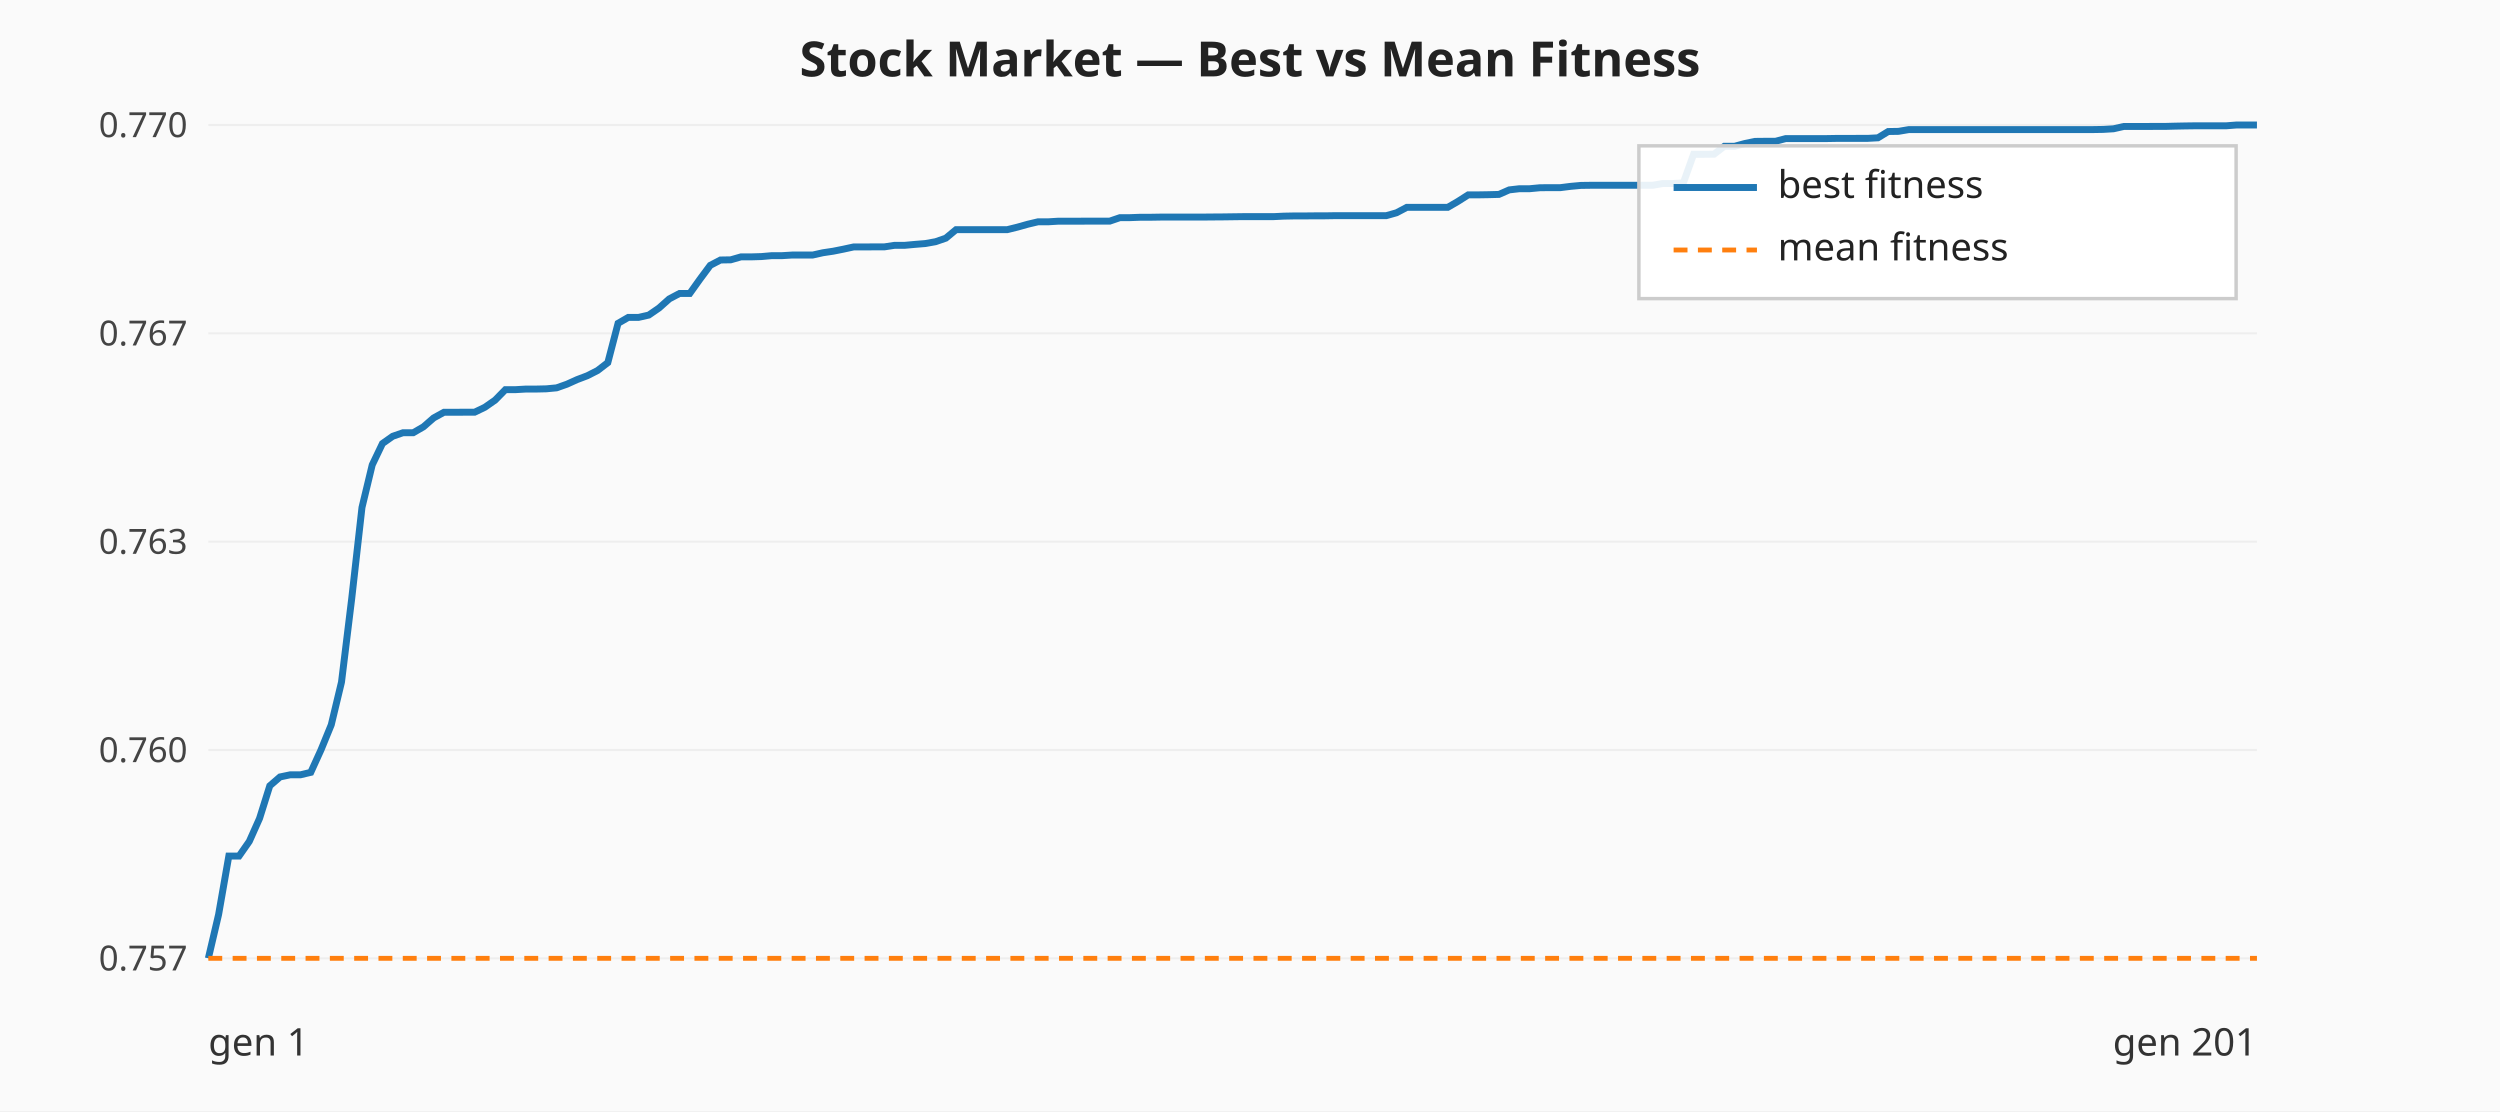
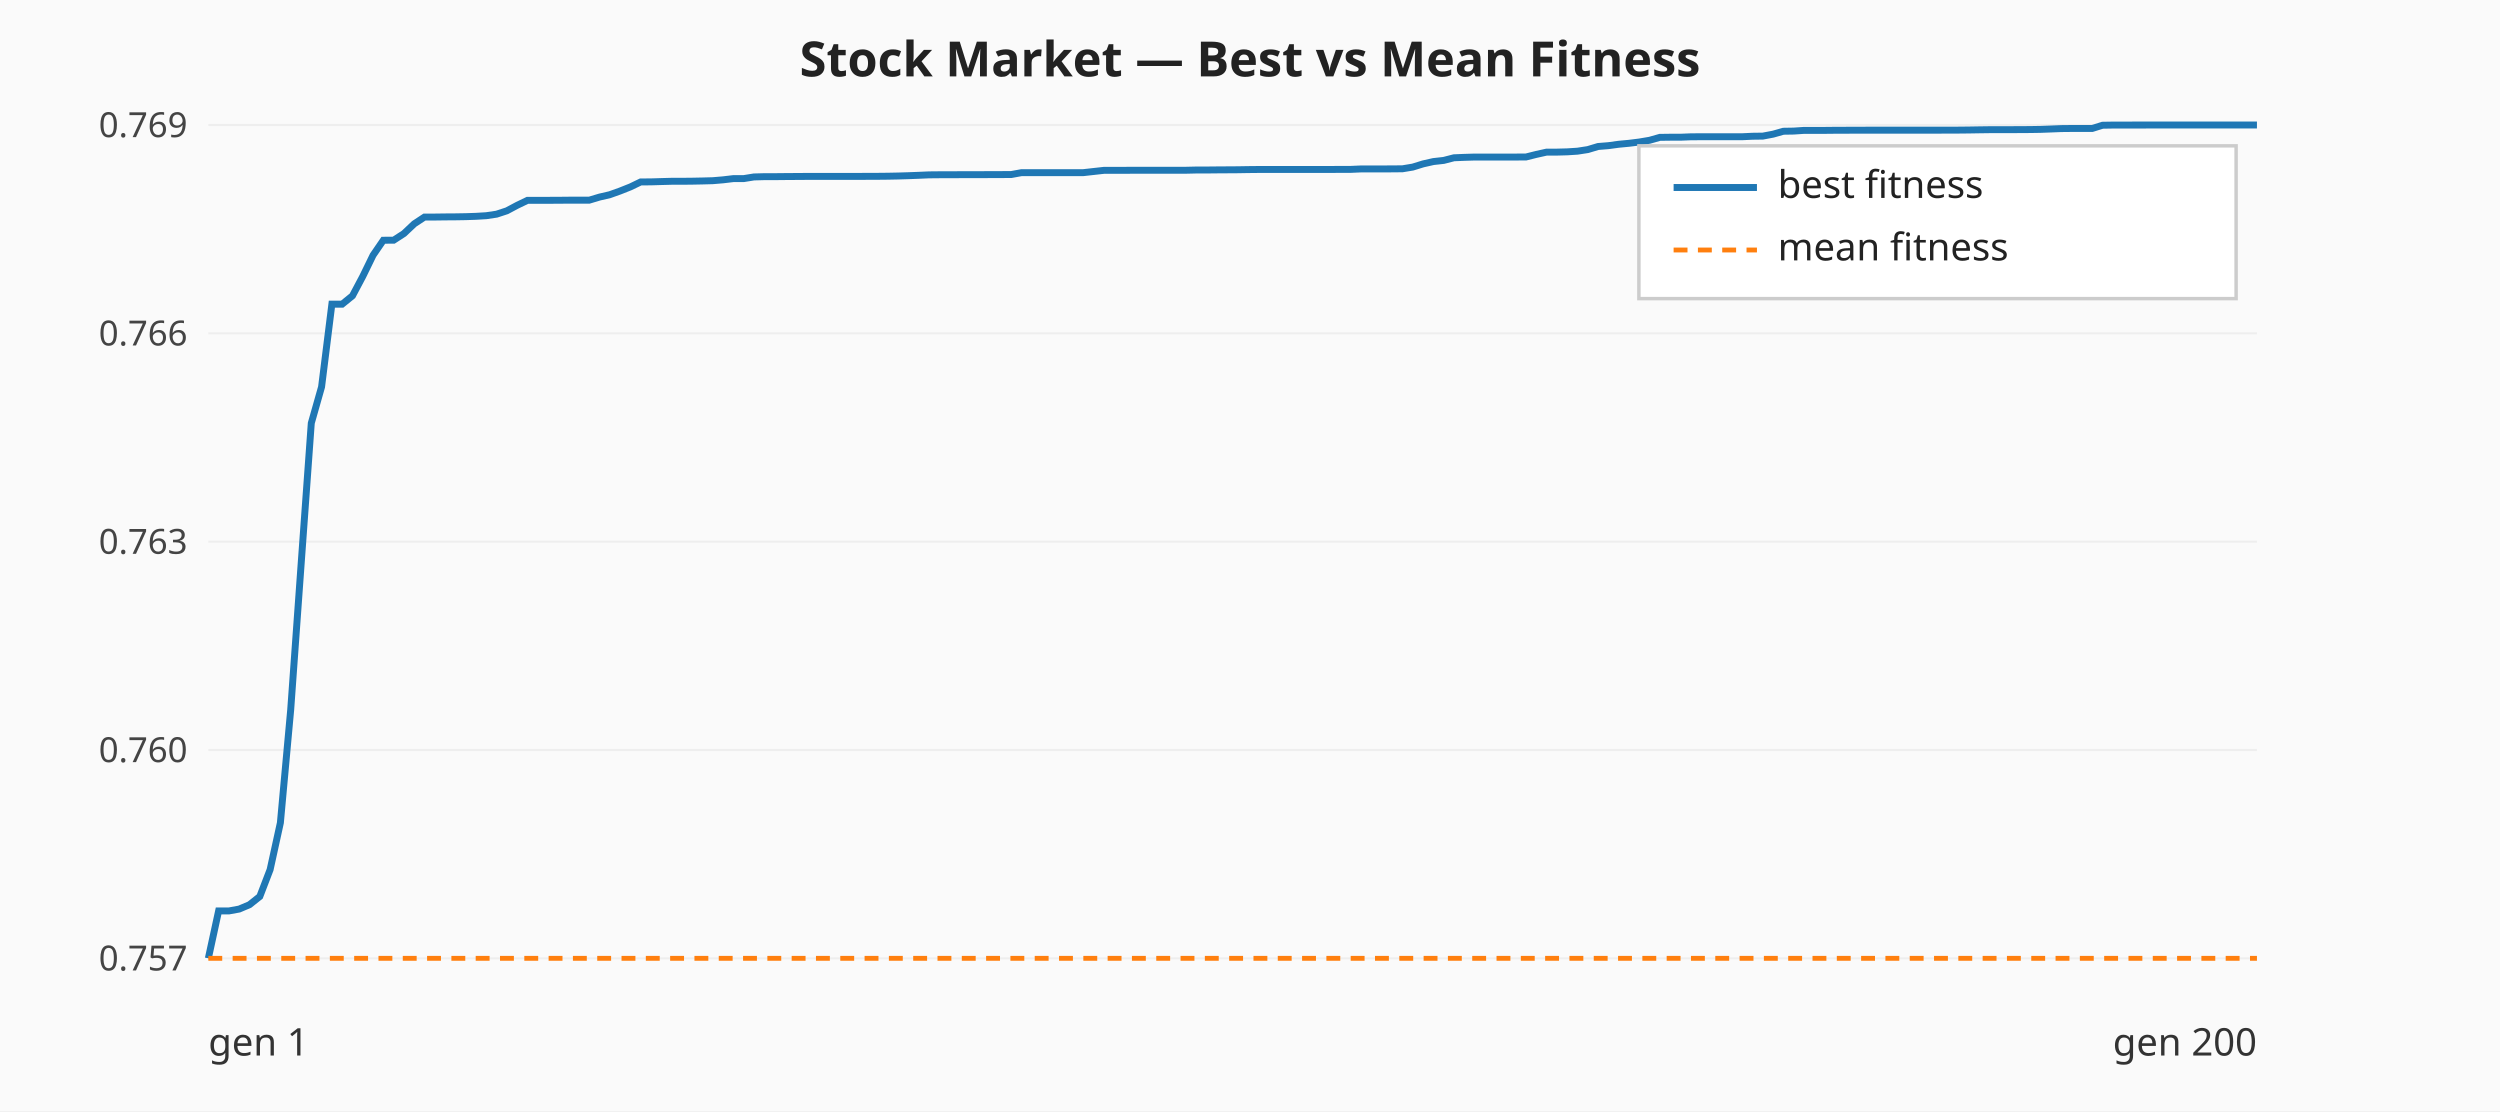
<svg xmlns="http://www.w3.org/2000/svg" viewBox="0 0 720 320" width="720" height="320" role="img" aria-label="Stock-Market — best vs mean fitness per generation">
  <rect width="720" height="320" fill="#fafafa" />
  <text x="360" y="22" text-anchor="middle" font-family="sans-serif" font-size="14" font-weight="bold" fill="#222">Stock Market — Best vs Mean Fitness</text>
  <line x1="60.00" y1="276.00" x2="650.00" y2="276.00" stroke="#eeeeee" stroke-width="0.6" />
  <text x="54.00" y="279.50" text-anchor="end" font-family="sans-serif" font-size="10" fill="#444">0.757</text>
  <line x1="60.00" y1="216.00" x2="650.00" y2="216.00" stroke="#eeeeee" stroke-width="0.6" />
  <text x="54.00" y="219.50" text-anchor="end" font-family="sans-serif" font-size="10" fill="#444">0.760</text>
  <line x1="60.00" y1="156.00" x2="650.00" y2="156.00" stroke="#eeeeee" stroke-width="0.6" />
  <text x="54.00" y="159.50" text-anchor="end" font-family="sans-serif" font-size="10" fill="#444">0.763</text>
  <line x1="60.00" y1="96.00" x2="650.00" y2="96.00" stroke="#eeeeee" stroke-width="0.6" />
-   <text x="54.00" y="99.50" text-anchor="end" font-family="sans-serif" font-size="10" fill="#444">0.767</text>
+   <text x="54.00" y="99.50" text-anchor="end" font-family="sans-serif" font-size="10" fill="#444">0.766</text>
  <line x1="60.00" y1="36.00" x2="650.00" y2="36.00" stroke="#eeeeee" stroke-width="0.6" />
-   <text x="54.00" y="39.50" text-anchor="end" font-family="sans-serif" font-size="10" fill="#444">0.770</text>
-   <polyline class="best-fitness" fill="none" stroke="#1f77b4" stroke-width="2" points="60.00,276.00 60.00,276.00 62.95,263.41 65.90,246.54 68.85,246.54 71.80,242.32 74.75,235.71 77.70,226.31 80.65,223.76 83.60,223.14 86.55,223.14 89.50,222.44 89.50,222.44 92.45,215.96 95.40,208.75 98.35,196.45 101.30,172.33 104.25,146.15 107.20,133.89 110.15,127.73 113.10,125.65 116.05,124.63 119.00,124.63 121.95,122.93 124.90,120.36 127.85,118.74 130.80,118.73 133.75,118.72 136.70,118.71 139.65,117.29 142.60,115.23 145.55,112.22 148.50,112.22 151.45,112.05 154.40,112.05 157.35,111.98 160.30,111.70 163.25,110.66 166.20,109.33 169.15,108.21 169.15,108.21 172.10,106.71 175.05,104.44 178.00,93.12 180.95,91.41 183.90,91.41 186.85,90.74 189.80,88.71 192.75,86.08 195.70,84.52 198.65,84.52 201.60,80.39 204.55,76.42 207.50,74.88 210.45,74.83 210.45,74.83 213.40,73.98 216.35,73.98 219.30,73.89 222.25,73.63 225.20,73.63 228.15,73.45 231.10,73.45 234.05,73.45 237.00,72.79 239.95,72.35 242.90,71.76 245.85,71.12 248.80,71.12 251.75,71.10 254.70,71.10 257.65,70.65 260.60,70.65 263.55,70.38 266.50,70.14 269.45,69.61 272.40,68.59 275.35,66.14 278.30,66.14 281.25,66.14 284.20,66.14 284.20,66.14 287.15,66.14 290.10,66.14 293.05,65.41 296.00,64.58 298.95,63.88 301.90,63.88 304.85,63.70 307.80,63.70 310.75,63.70 313.70,63.69 316.65,63.69 319.60,63.69 322.55,62.68 325.50,62.68 328.45,62.57 331.40,62.57 334.35,62.52 337.30,62.52 340.25,62.52 343.20,62.52 346.15,62.52 349.10,62.49 352.05,62.47 355.00,62.43 357.95,62.39 357.95,62.39 360.90,62.39 363.85,62.39 366.80,62.39 369.75,62.25 372.70,62.19 375.65,62.19 378.60,62.16 381.55,62.16 384.50,62.11 387.45,62.11 390.40,62.11 393.35,62.11 396.30,62.11 399.25,62.11 402.20,61.28 405.15,59.72 408.10,59.72 411.05,59.72 414.00,59.72 416.95,59.72 419.90,58.00 422.85,56.12 425.80,56.12 428.75,56.07 431.70,55.99 434.65,54.69 437.60,54.35 437.60,54.35 440.55,54.35 443.50,54.07 446.45,54.04 449.40,54.04 452.35,53.67 455.30,53.40 458.25,53.36 461.20,53.36 464.15,53.36 467.10,53.36 470.05,53.36 473.00,53.36 475.95,53.36 478.90,52.85 481.85,52.85 484.80,52.68 487.75,44.44 490.70,44.44 493.65,44.40 496.60,42.13 499.55,42.13 502.50,41.33 505.45,40.72 508.40,40.69 511.35,40.69 514.30,39.91 517.25,39.91 517.25,39.91 520.20,39.91 523.15,39.91 526.10,39.91 529.05,39.86 532.00,39.86 534.95,39.85 537.90,39.85 540.85,39.69 543.80,37.88 546.75,37.83 549.70,37.33 552.65,37.33 555.60,37.33 558.55,37.33 561.50,37.33 564.45,37.33 567.40,37.33 570.35,37.33 573.30,37.33 576.25,37.33 579.20,37.33 582.15,37.33 585.10,37.33 588.05,37.33 591.00,37.33 593.95,37.33 596.90,37.33 599.85,37.32 602.80,37.32 605.75,37.27 608.70,37.09 611.65,36.42 614.60,36.42 617.55,36.42 620.50,36.41 623.45,36.41 626.40,36.33 629.35,36.27 632.30,36.23 635.25,36.23 638.20,36.23 641.15,36.23 644.10,36.00 647.05,36.00 650.00,36.00 650.00,36.00" />
-   <polyline class="mean-fitness" fill="none" stroke="#ff7f0e" stroke-width="1.4" stroke-dasharray="4 3" points="60.00,276.00 60.00,276.00 62.95,276.00 65.90,276.00 68.85,276.00 71.80,276.00 74.75,276.00 77.70,276.00 80.65,276.00 83.60,276.00 86.55,276.00 89.50,276.00 89.50,276.00 92.45,276.00 95.40,276.00 98.35,276.00 101.30,276.00 104.25,276.00 107.20,276.00 110.15,276.00 113.10,276.00 116.05,276.00 119.00,276.00 121.95,276.00 124.90,276.00 127.85,276.00 130.80,276.00 133.75,276.00 136.70,276.00 139.65,276.00 142.60,276.00 145.55,276.00 148.50,276.00 151.45,276.00 154.40,276.00 157.35,276.00 160.30,276.00 163.25,276.00 166.20,276.00 169.15,276.00 169.15,276.00 172.10,276.00 175.05,276.00 178.00,276.00 180.95,276.00 183.90,276.00 186.85,276.00 189.80,276.00 192.75,276.00 195.70,276.00 198.65,276.00 201.60,276.00 204.55,276.00 207.50,276.00 210.45,276.00 210.45,276.00 213.40,276.00 216.35,276.00 219.30,276.00 222.25,276.00 225.20,276.00 228.15,276.00 231.10,276.00 234.05,276.00 237.00,276.00 239.95,276.00 242.90,276.00 245.85,276.00 248.80,276.00 251.75,276.00 254.70,276.00 257.65,276.00 260.60,276.00 263.55,276.00 266.50,276.00 269.45,276.00 272.40,276.00 275.35,276.00 278.30,276.00 281.25,276.00 284.20,276.00 284.20,276.00 287.15,276.00 290.10,276.00 293.05,276.00 296.00,276.00 298.95,276.00 301.90,276.00 304.85,276.00 307.80,276.00 310.75,276.00 313.70,276.00 316.65,276.00 319.60,276.00 322.55,276.00 325.50,276.00 328.45,276.00 331.40,276.00 334.35,276.00 337.30,276.00 340.25,276.00 343.20,276.00 346.15,276.00 349.10,276.00 352.05,276.00 355.00,276.00 357.95,276.00 357.95,276.00 360.90,276.00 363.85,276.00 366.80,276.00 369.75,276.00 372.70,276.00 375.65,276.00 378.60,276.00 381.55,276.00 384.50,276.00 387.45,276.00 390.40,276.00 393.35,276.00 396.30,276.00 399.25,276.00 402.20,276.00 405.15,276.00 408.10,276.00 411.05,276.00 414.00,276.00 416.95,276.00 419.90,276.00 422.85,276.00 425.80,276.00 428.75,276.00 431.70,276.00 434.65,276.00 437.60,276.00 437.60,276.00 440.55,276.00 443.50,276.00 446.45,276.00 449.40,276.00 452.35,276.00 455.30,276.00 458.25,276.00 461.20,276.00 464.15,276.00 467.10,276.00 470.05,276.00 473.00,276.00 475.95,276.00 478.90,276.00 481.85,276.00 484.80,276.00 487.75,276.00 490.70,276.00 493.65,276.00 496.60,276.00 499.55,276.00 502.50,276.00 505.45,276.00 508.40,276.00 511.35,276.00 514.30,276.00 517.25,276.00 517.25,276.00 520.20,276.00 523.15,276.00 526.10,276.00 529.05,276.00 532.00,276.00 534.95,276.00 537.90,276.00 540.85,276.00 543.80,276.00 546.75,276.00 549.70,276.00 552.65,276.00 555.60,276.00 558.55,276.00 561.50,276.00 564.45,276.00 567.40,276.00 570.35,276.00 573.30,276.00 576.25,276.00 579.20,276.00 582.15,276.00 585.10,276.00 588.05,276.00 591.00,276.00 593.95,276.00 596.90,276.00 599.85,276.00 602.80,276.00 605.75,276.00 608.70,276.00 611.65,276.00 614.60,276.00 617.55,276.00 620.50,276.00 623.45,276.00 626.40,276.00 629.35,276.00 632.30,276.00 635.25,276.00 638.20,276.00 641.15,276.00 644.10,276.00 647.05,276.00 650.00,276.00 650.00,276.00" />
+   <text x="54.00" y="39.50" text-anchor="end" font-family="sans-serif" font-size="10" fill="#444">0.769</text>
+   <polyline class="best-fitness" fill="none" stroke="#1f77b4" stroke-width="2" points="60.00,276.00 60.00,276.00 62.96,262.35 65.93,262.35 68.89,261.81 71.86,260.55 74.82,258.19 77.79,250.46 80.75,236.96 83.72,204.42 86.68,163.09 89.65,121.87 92.61,111.43 92.61,111.43 95.58,87.60 98.54,87.60 101.51,85.19 104.47,79.61 107.44,73.51 110.40,69.19 113.37,69.18 116.33,67.26 119.30,64.46 122.26,62.51 125.23,62.51 128.19,62.47 131.16,62.45 134.12,62.40 137.09,62.30 140.05,62.12 143.02,61.68 145.98,60.71 148.94,59.13 151.91,57.70 154.87,57.70 157.84,57.69 160.80,57.68 163.77,57.65 166.73,57.65 169.70,57.65 169.70,57.65 172.66,56.76 175.63,56.07 178.59,55.01 181.56,53.83 184.52,52.40 187.49,52.38 190.45,52.29 193.42,52.21 196.38,52.21 199.35,52.18 202.31,52.12 205.28,52.04 208.24,51.79 211.21,51.44 211.21,51.44 214.17,51.44 217.14,50.96 220.10,50.88 223.07,50.88 226.03,50.85 228.99,50.83 231.96,50.81 234.92,50.81 237.89,50.81 240.85,50.81 243.82,50.81 246.78,50.80 249.75,50.79 252.71,50.78 255.68,50.75 258.64,50.69 261.61,50.60 264.57,50.49 267.54,50.36 270.50,50.33 273.47,50.33 276.43,50.31 279.40,50.31 282.36,50.30 285.33,50.29 288.29,50.28 291.26,50.26 294.22,49.72 297.19,49.72 300.15,49.72 303.12,49.72 306.08,49.72 309.05,49.72 312.01,49.72 314.97,49.39 317.94,49.06 320.90,49.05 323.87,49.05 326.83,49.04 329.80,49.03 332.76,49.03 335.73,49.03 338.69,49.03 341.66,49.03 344.62,48.96 347.59,48.96 350.55,48.93 353.52,48.91 356.48,48.89 359.45,48.84 362.41,48.81 365.38,48.81 368.34,48.81 371.31,48.81 374.27,48.81 377.24,48.81 380.20,48.81 383.17,48.81 386.13,48.78 389.10,48.78 392.06,48.65 395.03,48.65 397.99,48.65 400.95,48.64 403.92,48.61 406.88,48.12 409.85,47.20 412.81,46.53 415.78,46.20 418.74,45.44 421.71,45.32 424.67,45.23 427.64,45.23 430.60,45.23 433.57,45.23 436.53,45.23 439.50,45.21 439.50,45.21 442.46,44.47 445.43,43.81 448.39,43.81 451.36,43.73 454.32,43.54 457.29,43.08 460.25,42.19 463.22,41.95 466.18,41.55 469.15,41.27 472.11,40.90 475.08,40.40 478.04,39.56 481.01,39.52 483.97,39.52 486.93,39.40 489.90,39.38 492.86,39.38 495.83,39.38 498.79,39.38 501.76,39.38 504.72,39.24 507.69,39.20 510.65,38.64 513.62,37.80 516.58,37.75 519.55,37.55 519.55,37.55 522.51,37.55 525.48,37.55 528.44,37.52 531.41,37.51 534.37,37.50 537.34,37.49 540.30,37.49 543.27,37.49 546.23,37.49 549.20,37.49 552.16,37.49 555.13,37.49 558.09,37.49 561.06,37.48 564.02,37.47 566.98,37.44 569.95,37.39 572.91,37.35 575.88,37.34 578.84,37.34 581.81,37.33 584.77,37.31 587.74,37.26 590.70,37.15 593.67,37.03 596.63,37.00 599.60,37.00 602.56,37.00 605.53,36.07 608.49,36.02 611.46,36.02 614.42,36.01 617.39,36.01 620.35,36.00 623.32,36.00 626.28,36.00 629.25,36.00 632.21,36.00 635.18,36.00 638.14,36.00 641.11,36.00 644.07,36.00 647.04,36.00 650.00,36.00 650.00,36.00" />
+   <polyline class="mean-fitness" fill="none" stroke="#ff7f0e" stroke-width="1.4" stroke-dasharray="4 3" points="60.00,276.00 60.00,276.00 62.96,276.00 65.93,276.00 68.89,276.00 71.86,276.00 74.82,276.00 77.79,276.00 80.75,276.00 83.72,276.00 86.68,276.00 89.65,276.00 92.61,276.00 92.61,276.00 95.58,276.00 98.54,276.00 101.51,276.00 104.47,276.00 107.44,276.00 110.40,276.00 113.37,276.00 116.33,276.00 119.30,276.00 122.26,276.00 125.23,276.00 128.19,276.00 131.16,276.00 134.12,276.00 137.09,276.00 140.05,276.00 143.02,276.00 145.98,276.00 148.94,276.00 151.91,276.00 154.87,276.00 157.84,276.00 160.80,276.00 163.77,276.00 166.73,276.00 169.70,276.00 169.70,276.00 172.66,276.00 175.63,276.00 178.59,276.00 181.56,276.00 184.52,276.00 187.49,276.00 190.45,276.00 193.42,276.00 196.38,276.00 199.35,276.00 202.31,276.00 205.28,276.00 208.24,276.00 211.21,276.00 211.21,276.00 214.17,276.00 217.14,276.00 220.10,276.00 223.07,276.00 226.03,276.00 228.99,276.00 231.96,276.00 234.92,276.00 237.89,276.00 240.85,276.00 243.82,276.00 246.78,276.00 249.75,276.00 252.71,276.00 255.68,276.00 258.64,276.00 261.61,276.00 264.57,276.00 267.54,276.00 270.50,276.00 273.47,276.00 276.43,276.00 279.40,276.00 282.36,276.00 285.33,276.00 288.29,276.00 291.26,276.00 294.22,276.00 297.19,276.00 300.15,276.00 303.12,276.00 306.08,276.00 309.05,276.00 312.01,276.00 314.97,276.00 317.94,276.00 320.90,276.00 323.87,276.00 326.83,276.00 329.80,276.00 332.76,276.00 335.73,276.00 338.69,276.00 341.66,276.00 344.62,276.00 347.59,276.00 350.55,276.00 353.52,276.00 356.48,276.00 359.45,276.00 362.41,276.00 365.38,276.00 368.34,276.00 371.31,276.00 374.27,276.00 377.24,276.00 380.20,276.00 383.17,276.00 386.13,276.00 389.10,276.00 392.06,276.00 395.03,276.00 397.99,276.00 400.95,276.00 403.92,276.00 406.88,276.00 409.85,276.00 412.81,276.00 415.78,276.00 418.74,276.00 421.71,276.00 424.67,276.00 427.64,276.00 430.60,276.00 433.57,276.00 436.53,276.00 439.50,276.00 439.50,276.00 442.46,276.00 445.43,276.00 448.39,276.00 451.36,276.00 454.32,276.00 457.29,276.00 460.25,276.00 463.22,276.00 466.18,276.00 469.15,276.00 472.11,276.00 475.08,276.00 478.04,276.00 481.01,276.00 483.97,276.00 486.93,276.00 489.90,276.00 492.86,276.00 495.83,276.00 498.79,276.00 501.76,276.00 504.72,276.00 507.69,276.00 510.65,276.00 513.62,276.00 516.58,276.00 519.55,276.00 519.55,276.00 522.51,276.00 525.48,276.00 528.44,276.00 531.41,276.00 534.37,276.00 537.34,276.00 540.30,276.00 543.27,276.00 546.23,276.00 549.20,276.00 552.16,276.00 555.13,276.00 558.09,276.00 561.06,276.00 564.02,276.00 566.98,276.00 569.95,276.00 572.91,276.00 575.88,276.00 578.84,276.00 581.81,276.00 584.77,276.00 587.74,276.00 590.70,276.00 593.67,276.00 596.63,276.00 599.60,276.00 602.56,276.00 605.53,276.00 608.49,276.00 611.46,276.00 614.42,276.00 617.39,276.00 620.35,276.00 623.32,276.00 626.28,276.00 629.25,276.00 632.21,276.00 635.18,276.00 638.14,276.00 641.11,276.00 644.07,276.00 647.04,276.00 650.00,276.00 650.00,276.00" />
  <text x="60.00" y="304.00" font-family="sans-serif" font-size="11" fill="#333">gen 1</text>
-   <text x="650.00" y="304.00" text-anchor="end" font-family="sans-serif" font-size="11" fill="#333">gen 201</text>
+   <text x="650.00" y="304.00" text-anchor="end" font-family="sans-serif" font-size="11" fill="#333">gen 200</text>
  <g class="legend" font-family="sans-serif" font-size="11" fill="#222">
    <rect x="472.00" y="42.00" width="172" height="44" fill="#ffffff" fill-opacity="0.9" stroke="#cccccc" />
    <line x1="482.00" y1="54.00" x2="506.00" y2="54.00" stroke="#1f77b4" stroke-width="2" />
    <text x="512.00" y="57.00">best fitness</text>
    <line x1="482.00" y1="72.00" x2="506.00" y2="72.00" stroke="#ff7f0e" stroke-width="1.4" stroke-dasharray="4 3" />
    <text x="512.00" y="75.00">mean fitness</text>
  </g>
</svg>
